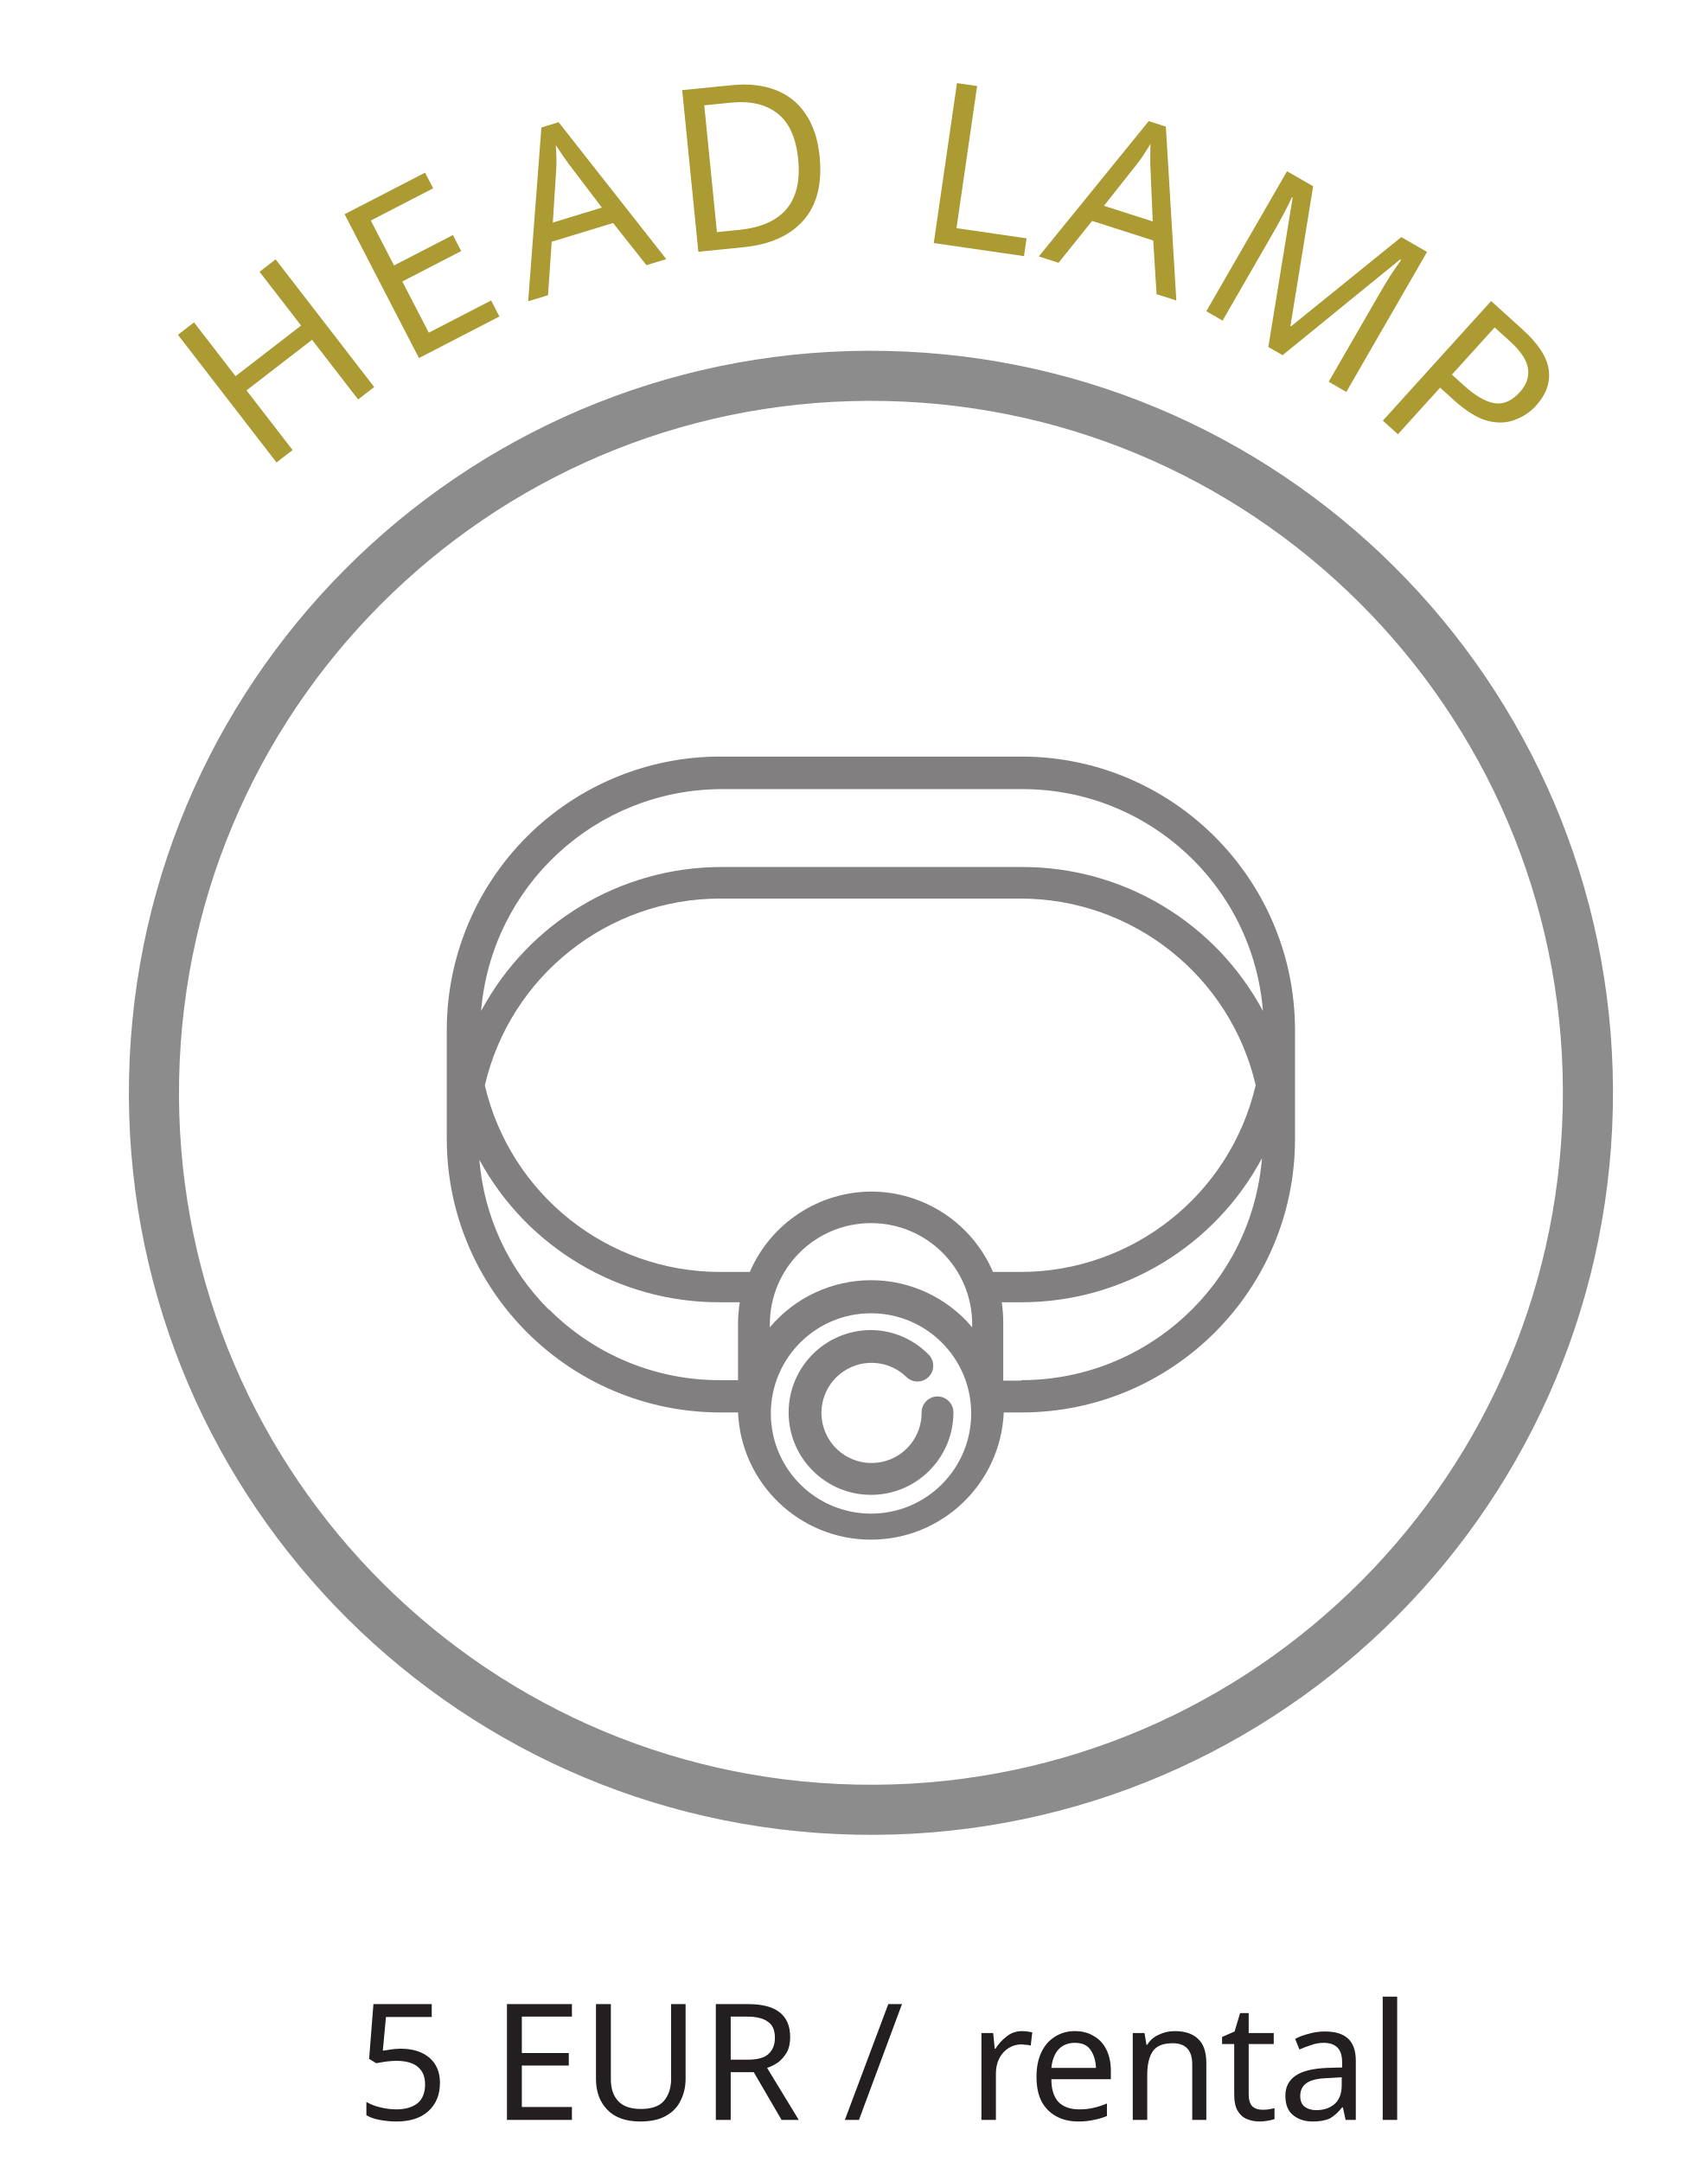
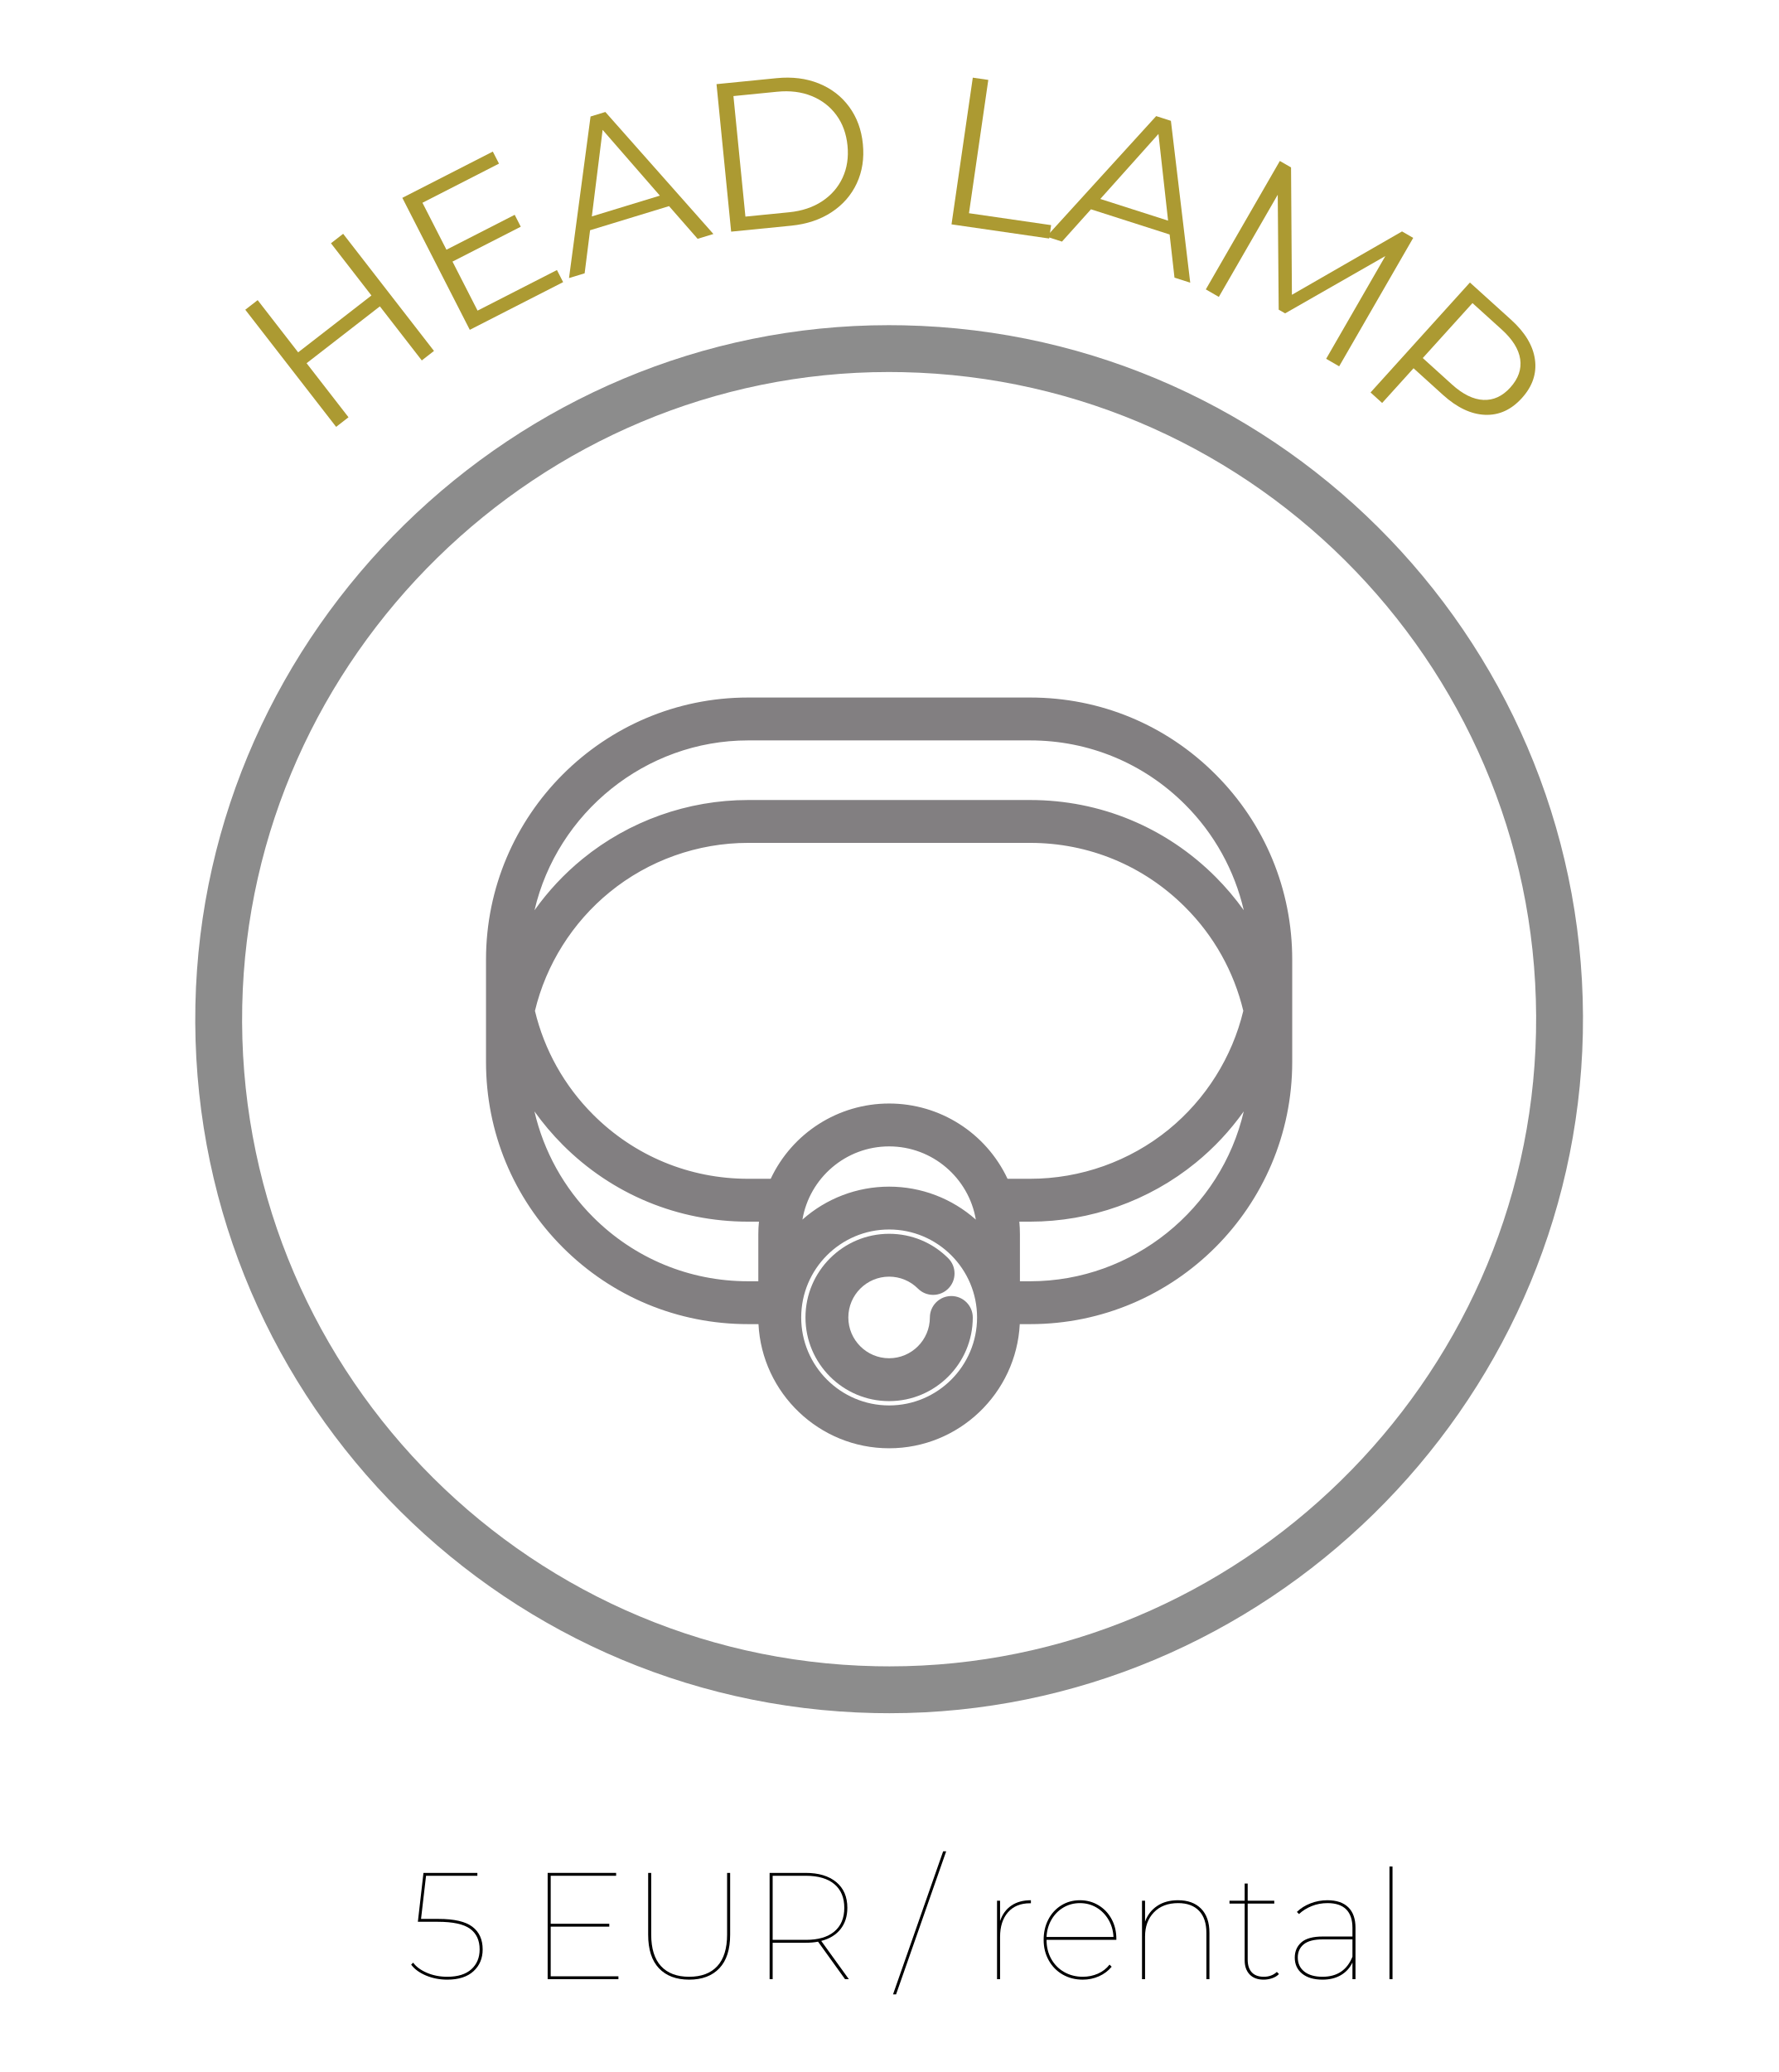
- <svg xmlns="http://www.w3.org/2000/svg" viewBox="0 0 68.18 86.33">
-   <defs>
-     <style>.cls-1{font-size:9.04px;fill:#ac9a32;font-family:Montserrat-Regular, Montserrat;}.cls-2{fill:#827f81;}.cls-3{font-size:6.48px;fill:#231f20;font-family:Montserrat-Thin, Montserrat;}.cls-4{letter-spacing:-0.02em;}.cls-5{letter-spacing:0em;}.cls-6{fill:none;stroke:#8c8c8c;stroke-miterlimit:10;stroke-width:2px;}</style>
-   </defs>
-   <g id="Layer_2" data-name="Layer 2">
-     <g id="Layer_1-2" data-name="Layer 1">
-       <text class="cls-1" transform="matrix(0.79, -0.61, 0.61, 0.79, 10.35, 19)">H</text>
-       <text class="cls-1" transform="matrix(0.89, -0.46, 0.46, 0.89, 15.95, 14.7)">E</text>
-       <text class="cls-1" transform="translate(21.09 12.03) rotate(-16.97)">A</text>
-       <text class="cls-1" transform="matrix(1, -0.1, 0.1, 1, 27.01, 10.14)">D</text>
-       <text class="cls-1" transform="matrix(1, 0.04, -0.04, 1, 34.22, 9.58)"> </text>
-       <text class="cls-1" transform="translate(36.42 9.58) rotate(8.25)">L</text>
-       <text class="cls-1" transform="translate(41.48 10.24) rotate(17.76)">A</text>
-       <text class="cls-1" transform="translate(47.41 11.99) rotate(29.97)">M</text>
-       <text class="cls-1" transform="matrix(0.74, 0.67, -0.67, 0.74, 54.57, 16.21)">P</text>
-       <path class="cls-2" d="M36.8,56.4A2,2,0,1,1,36.21,55a.63.63,0,0,0,.89-.89,3.25,3.25,0,0,0-2.32-1,3.29,3.29,0,1,0,3.29,3.29.64.64,0,0,0-.64-.64.64.64,0,0,0-.63.64Z" />
-       <path class="cls-2" d="M51.71,41.12A10.93,10.93,0,0,0,40.8,30.21h-12A10.92,10.92,0,0,0,17.84,41.12h0v4.37h0A10.93,10.93,0,0,0,28.75,56.4h.72a5.31,5.31,0,0,0,10.61,0h.72A10.92,10.92,0,0,0,51.71,45.49ZM38.82,53a5.28,5.28,0,0,0-8.08,0v-.12a4,4,0,1,1,8.08,0Zm-4-5.42a5.31,5.31,0,0,0-4.88,3.21H28.75a9.65,9.65,0,0,1-9.39-7.45,9.65,9.65,0,0,1,9.39-7.46h12a9.65,9.65,0,0,1,9.39,7.45,9.65,9.65,0,0,1-9.39,7.46H39.65a5.3,5.3,0,0,0-4.87-3.21Zm-6-16.07h12a9.63,9.63,0,0,1,9.61,8.86,10.89,10.89,0,0,0-9.61-5.75h-12a10.89,10.89,0,0,0-9.61,5.75,9.66,9.66,0,0,1,9.61-8.86ZM21.93,52.31a9.56,9.56,0,0,1-2.79-6A10.89,10.89,0,0,0,28.75,52h.79a5.69,5.69,0,0,0-.07.83v2.28h-.72a9.59,9.59,0,0,1-6.82-2.82Zm12.85,8.13a4,4,0,1,1,4-4,4,4,0,0,1-4,4Zm6-5.31h-.72V52.85A5.69,5.69,0,0,0,40,52h.78a10.89,10.89,0,0,0,9.61-5.75,9.64,9.64,0,0,1-9.61,8.86Z" />
-       <text class="cls-3" transform="translate(12.54 84.65)">
-         <tspan xml:space="preserve"> 5 EUR / </tspan>
-         <tspan class="cls-4" x="26.1" y="0">r</tspan>
-         <tspan class="cls-5" x="28.49" y="0">ental</tspan>
-       </text>
-       <path class="cls-6" d="M63.4,44.26a28.63,28.63,0,1,0-29.22,28A28.63,28.63,0,0,0,63.4,44.26Z" />
+ <svg xmlns="http://www.w3.org/2000/svg" version="1.1" id="Layer_1" x="0px" y="0px" width="595.28px" height="693.448px" viewBox="0 0 595.28 693.448" style="enable-background:new 0 0 595.28 693.448;" xml:space="preserve">
+   <rect x="-3141.358" y="319.455" style="fill:#DAC725;" width="14.151" height="21.621" />
+   <g>
+     <g>
+       <path style="fill:#AC9A32;" d="M114.872,78.247l30.406,39.202l-4.08,3.177l-14.031-18.093l-24.535,19.027l14.032,18.089    l-4.142,3.215l-30.414-39.206l4.148-3.211l13.551,17.473l24.534-19.027l-13.55-17.477L114.872,78.247z" />
+       <path style="fill:#AC9A32;" d="M186.44,90.376l2.074,4.042l-31.248,15.969l-22.582-44.174l30.291-15.486l2.066,4.034    l-25.621,13.102l8.03,15.712l22.851-11.678l2.028,3.977l-22.851,11.674l8.391,16.413L186.44,90.376z" />
+       <path style="fill:#AC9A32;" d="M223.966,68.984l-26.433,8.072l-1.822,14.415l-5.229,1.592l7.212-54.072l4.952-1.512l36.171,40.833    l-5.282,1.611L223.966,68.984z M220.896,65.475l-19.161-22.009l-3.613,28.963L220.896,65.475z" />
+       <path style="fill:#AC9A32;" d="M239.858,28.159l20.095-1.998c5.221-0.521,9.929,0.069,14.14,1.761    c4.202,1.696,7.594,4.306,10.174,7.824c2.579,3.514,4.118,7.67,4.585,12.47c0.475,4.796-0.199,9.171-2.036,13.132    c-1.845,3.958-4.654,7.181-8.436,9.665c-3.798,2.496-8.299,3.996-13.512,4.517l-20.11,1.998L239.858,28.159z M264.133,71.043    c4.325-0.429,8.022-1.661,11.101-3.701c3.069-2.04,5.351-4.666,6.836-7.874c1.484-3.211,2.028-6.79,1.638-10.74    c-0.397-3.954-1.622-7.356-3.72-10.208c-2.09-2.855-4.838-4.979-8.253-6.373c-3.414-1.393-7.287-1.879-11.612-1.443l-14.599,1.451    l4.011,40.339L264.133,71.043z" />
+       <path style="fill:#AC9A32;" d="M325.65,25.989l5.19,0.754l-6.469,44.614l27.497,3.988l-0.651,4.482l-32.688-4.738L325.65,25.989z" />
+       <path style="fill:#AC9A32;" d="M391.538,78.477l-26.326-8.428l-9.707,10.809l-5.197-1.669l36.729-40.331l4.93,1.581l6.469,54.168    l-5.267-1.688L391.538,78.477z M391.025,73.845l-3.223-29.009l-19.468,21.749L391.025,73.845z" />
+       <path style="fill:#AC9A32;" d="M473.081,79.617l-24.787,42.98l-4.355-2.515l19.818-34.387l-33.553,19.184l-2.15-1.24    l-0.322-38.471l-19.719,34.2l-4.356-2.515l24.78-42.98l3.751,2.159l0.29,42.628l36.86-21.205L473.081,79.617z" />
+       <path style="fill:#AC9A32;" d="M513.837,120.351c0.636,4.654-0.818,8.941-4.371,12.868c-3.544,3.927-7.662,5.799-12.332,5.611    c-4.678-0.18-9.362-2.4-14.063-6.645l-9.875-8.938l-10.511,11.617l-3.882-3.518l33.262-36.794l13.779,12.455    C510.538,111.249,513.21,115.704,513.837,120.351z M496.583,133.839c3.367,0.149,6.369-1.229,9.002-4.142    c2.688-2.974,3.797-6.139,3.314-9.469c-0.49-3.338-2.557-6.66-6.2-9.952l-9.776-8.842l-16.642,18.396l9.775,8.845    C489.708,131.971,493.214,133.693,496.583,133.839z" />
    </g>
+     <path style="fill:#827F81;" d="M297.64,468.921c-15.44,0-28.002-12.562-28.002-27.999c0-15.44,12.562-28.002,28.002-28.002   c7.494,0,14.521,2.913,19.805,8.203c1.347,1.351,2.097,3.158,2.09,5.079c0,1.917-0.743,3.713-2.098,5.06   c-1.348,1.355-3.154,2.102-5.068,2.102c-1.922,0-3.728-0.747-5.083-2.105c-2.587-2.576-6.017-3.996-9.646-3.996   c-7.532,0-13.656,6.128-13.656,13.661c0,7.529,6.124,13.649,13.656,13.649c7.518,0,13.642-6.121,13.642-13.649   c0-3.954,3.223-7.173,7.181-7.173s7.181,3.219,7.181,7.173C325.643,456.359,313.08,468.921,297.64,468.921z" />
+     <path style="fill:#827F81;" d="M297.64,484.703c-23.387,0-42.555-18.441-43.734-41.549h-3.49c-23.44,0-45.464-9.121-62.022-25.675   c-16.573-16.589-25.698-38.617-25.698-62.03v-34.299c0-48.361,39.348-87.705,87.721-87.705h94.465   c23.433,0,45.457,9.129,62.007,25.702c16.565,16.566,25.69,38.586,25.69,62.003v34.299c0,48.361-39.34,87.705-87.697,87.705h-3.506   C340.194,466.261,321.026,484.703,297.64,484.703z M297.64,411.48c-16.229,0-29.434,13.206-29.434,29.442   c0,16.237,13.205,29.442,29.434,29.442c16.236,0,29.441-13.205,29.441-29.442C327.081,424.686,313.876,411.48,297.64,411.48z    M344.88,428.808c34.356,0,63.905-24.232,71.477-56.851c-4.563,6.43-9.944,12.187-16.084,17.193   c-15.586,12.708-35.26,19.708-55.393,19.708h-3.651c0.13,1.405,0.199,2.825,0.199,4.241v15.708H344.88z M178.908,371.957   c3.069,13.293,9.845,25.583,19.628,35.367c13.855,13.856,32.281,21.484,51.879,21.484h3.438V413.1c0-1.397,0.068-2.817,0.214-4.241   h-3.651c-23.455,0-45.479-9.125-62.022-25.691C184.909,379.677,181.74,375.926,178.908,371.957z M297.64,397.139   c10.771,0,21.06,3.961,29.028,11.035c-2.35-13.895-14.476-24.504-29.028-24.504s-26.663,10.61-29.021,24.5   C276.58,401.1,286.861,397.139,297.64,397.139z M344.88,394.509c16.842,0,33.293-5.853,46.337-16.485   c12.417-10.132,21.273-24.225,24.986-39.723c-3.146-13.147-9.875-25.139-19.467-34.708c-13.849-13.867-32.267-21.5-51.856-21.5   h-94.465c-16.85,0-33.308,5.856-46.337,16.497c-12.432,10.139-21.289,24.229-25.002,39.723c3.146,13.125,9.868,25.117,19.46,34.708   c13.855,13.86,32.281,21.488,51.879,21.488h7.586c7.219-15.349,22.621-25.189,39.639-25.189s32.42,9.841,39.639,25.189H344.88z    M250.415,247.798c-34.341,0-63.897,24.232-71.484,56.843c4.555-6.411,9.929-12.16,16.061-17.17   c15.578-12.719,35.26-19.724,55.424-19.724h94.465c23.417,0,45.434,9.129,62.007,25.695c3.468,3.468,6.638,7.211,9.47,11.188   c-3.078-13.297-9.845-25.576-19.62-35.344c-13.849-13.859-32.267-21.488-51.856-21.488H250.415z" />
+     <g>
+       <g>
+         <path d="M158.124,644.83c2.305,1.746,3.453,4.275,3.453,7.598c0,2.982-1.026,5.412-3.07,7.292     c-2.052,1.879-4.976,2.821-8.772,2.821c-2.572,0-4.961-0.467-7.165-1.397c-2.197-0.934-3.844-2.143-4.931-3.636l0.666-0.659     c1.019,1.39,2.558,2.522,4.624,3.403c2.066,0.884,4.333,1.324,6.806,1.324c3.528,0,6.208-0.842,8.061-2.519     c1.845-1.676,2.764-3.885,2.764-6.629c0-3.05-1.064-5.354-3.2-6.913c-2.136-1.558-5.726-2.338-10.771-2.338h-6.706l1.875-16.363     h18.044v0.965h-17.179l-1.676,14.434h5.841C152.038,642.211,155.82,643.084,158.124,644.83z" />
+         <path d="M207.018,661.422v0.964h-23.685v-35.574h22.919v0.965h-21.901v16.061h19.613v0.964h-19.613v16.62H207.018z" />
+         <path d="M220.583,658.728c-2.404-2.542-3.605-6.285-3.605-11.23v-20.685h1.018v20.631c0,4.677,1.095,8.203,3.276,10.572     c2.189,2.373,5.328,3.56,9.432,3.56c4.095,0,7.241-1.187,9.423-3.56c2.182-2.369,3.277-5.895,3.277-10.572v-20.631h1.018v20.685     c0,4.945-1.201,8.688-3.605,11.23c-2.411,2.542-5.779,3.813-10.112,3.813C226.362,662.54,222.994,661.269,220.583,658.728z" />
+         <path d="M282.888,662.387l-9.04-12.551c-1.187,0.237-2.58,0.353-4.172,0.353h-11.024v12.198h-1.018v-35.574h12.042     c4.371,0,7.793,1.026,10.265,3.074c2.473,2.052,3.713,4.922,3.713,8.616c0,2.844-0.766,5.225-2.288,7.139     c-1.523,1.914-3.675,3.227-6.454,3.938l9.248,12.807H282.888z M269.782,649.224c4.127,0,7.304-0.93,9.523-2.794     c2.22-1.864,3.33-4.505,3.33-7.927s-1.11-6.066-3.33-7.931c-2.22-1.86-5.396-2.794-9.523-2.794h-11.131v21.446H269.782z" />
+         <path d="M315.722,619.598h1.018l-16.772,47.872h-1.019L315.722,619.598z" />
+         <path d="M338.542,637.764c1.768-1.202,3.949-1.803,6.56-1.803v1.015h-0.306c-3.154,0-5.611,1.01-7.372,3.023     c-1.761,2.017-2.642,4.77-2.642,8.26v14.127h-1.018v-26.272h1.018v6.809C335.533,640.688,336.78,638.966,338.542,637.764z" />
+         <path d="M373.709,649.224h-23.371c0,2.373,0.521,4.498,1.569,6.377c1.057,1.883,2.504,3.349,4.348,4.398     c1.846,1.048,3.92,1.577,6.225,1.577c1.799,0,3.482-0.348,5.06-1.045c1.577-0.693,2.871-1.699,3.889-3.023l0.712,0.712     c-1.155,1.389-2.58,2.457-4.271,3.204c-1.691,0.746-3.49,1.118-5.389,1.118c-2.504,0-4.746-0.566-6.729-1.704     c-1.982-1.133-3.544-2.717-4.677-4.75c-1.133-2.032-1.707-4.321-1.707-6.863s0.527-4.819,1.576-6.836     c1.049-2.013,2.504-3.59,4.349-4.723c1.845-1.137,3.919-1.704,6.224-1.704c2.273,0,4.34,0.559,6.201,1.677     c1.859,1.118,3.329,2.66,4.394,4.624c1.071,1.967,1.6,4.203,1.6,6.71V649.224z M355.979,638.399     c-1.661,0.983-2.992,2.338-3.996,4.065c-0.994,1.73-1.546,3.659-1.646,5.795h22.407c-0.1-2.136-0.658-4.065-1.677-5.795     c-1.019-1.727-2.351-3.082-4.012-4.065c-1.661-0.98-3.506-1.474-5.542-1.474C359.486,636.926,357.634,637.419,355.979,638.399z" />
+         <path d="M402.071,638.782c1.86,1.879,2.795,4.582,2.795,8.103v15.501h-1.019v-15.501c0-3.215-0.819-5.68-2.465-7.391     c-1.638-1.711-3.974-2.568-6.989-2.568c-3.422,0-6.124,1.026-8.1,3.073c-1.982,2.052-2.978,4.754-2.978,8.107v14.281h-1.019     v-26.272h1.019v7.012c0.812-2.235,2.167-3.988,4.065-5.259c1.898-1.271,4.218-1.906,6.966-1.906     C397.632,635.961,400.204,636.899,402.071,638.782z" />
+         <path d="M428.146,660.661c-0.574,0.608-1.332,1.076-2.266,1.397c-0.927,0.321-1.884,0.482-2.871,0.482     c-2.029,0-3.598-0.586-4.7-1.753c-1.103-1.171-1.646-2.736-1.646-4.7v-19.008h-5.084v-0.964h5.084v-5.745h1.01v5.745h8.896v0.964     h-8.896v18.751c0,1.864,0.459,3.288,1.378,4.271c0.911,0.98,2.251,1.474,4.012,1.474s3.215-0.543,4.371-1.626L428.146,660.661z" />
+         <path d="M451.349,638.323c1.607,1.577,2.411,3.854,2.411,6.836v17.228h-1.019v-5.588c-0.842,1.795-2.128,3.2-3.835,4.218     c-1.715,1.014-3.767,1.523-6.178,1.523c-2.909,0-5.19-0.67-6.836-2.01c-1.639-1.336-2.458-3.123-2.458-5.358     c0-2.102,0.735-3.805,2.205-5.11c1.478-1.301,3.858-1.956,7.143-1.956h9.959v-2.897c0-2.744-0.704-4.808-2.105-6.201     c-1.408-1.386-3.482-2.082-6.23-2.082c-1.892,0-3.667,0.329-5.306,0.991c-1.646,0.662-3.062,1.55-4.249,2.668l-0.711-0.712     c1.255-1.217,2.778-2.174,4.577-2.871c1.792-0.692,3.675-1.041,5.642-1.041C447.405,635.961,449.733,636.75,451.349,638.323z      M452.741,654.866v-5.795h-10.013c-2.841,0-4.938,0.543-6.27,1.626c-1.34,1.087-2.014,2.561-2.014,4.421     c0,2.002,0.728,3.575,2.189,4.727c1.454,1.152,3.491,1.73,6.094,1.73C447.612,661.575,450.95,659.336,452.741,654.866z" />
+         <path d="M465.135,624.677h1.019v37.709h-1.019V624.677z" />
+       </g>
+     </g>
+     <path style="fill:#8C8C8C;" d="M297.755,573.373c-0.008,0,0,0-0.008,0c-1.639,0-3.284-0.02-4.922-0.05   c-128.041-2.66-230.054-108.999-227.413-237.046c2.618-125.419,106.752-227.451,232.12-227.451c1.639,0,3.284,0.019,4.923,0.05   c128.056,2.66,230.068,108.998,227.412,237.05C527.257,471.336,423.124,573.373,297.755,573.373z M297.532,124.503   c-116.909,0-214,95.146-216.442,212.098c-2.465,119.405,92.666,218.567,212.057,221.043c1.538,0.034,3.077,0.049,4.601,0.049   c116.91,0.004,214.008-95.142,216.442-212.098c2.48-119.406-92.65-218.567-212.056-221.043   C300.595,124.519,299.056,124.503,297.532,124.503z" />
  </g>
</svg>
